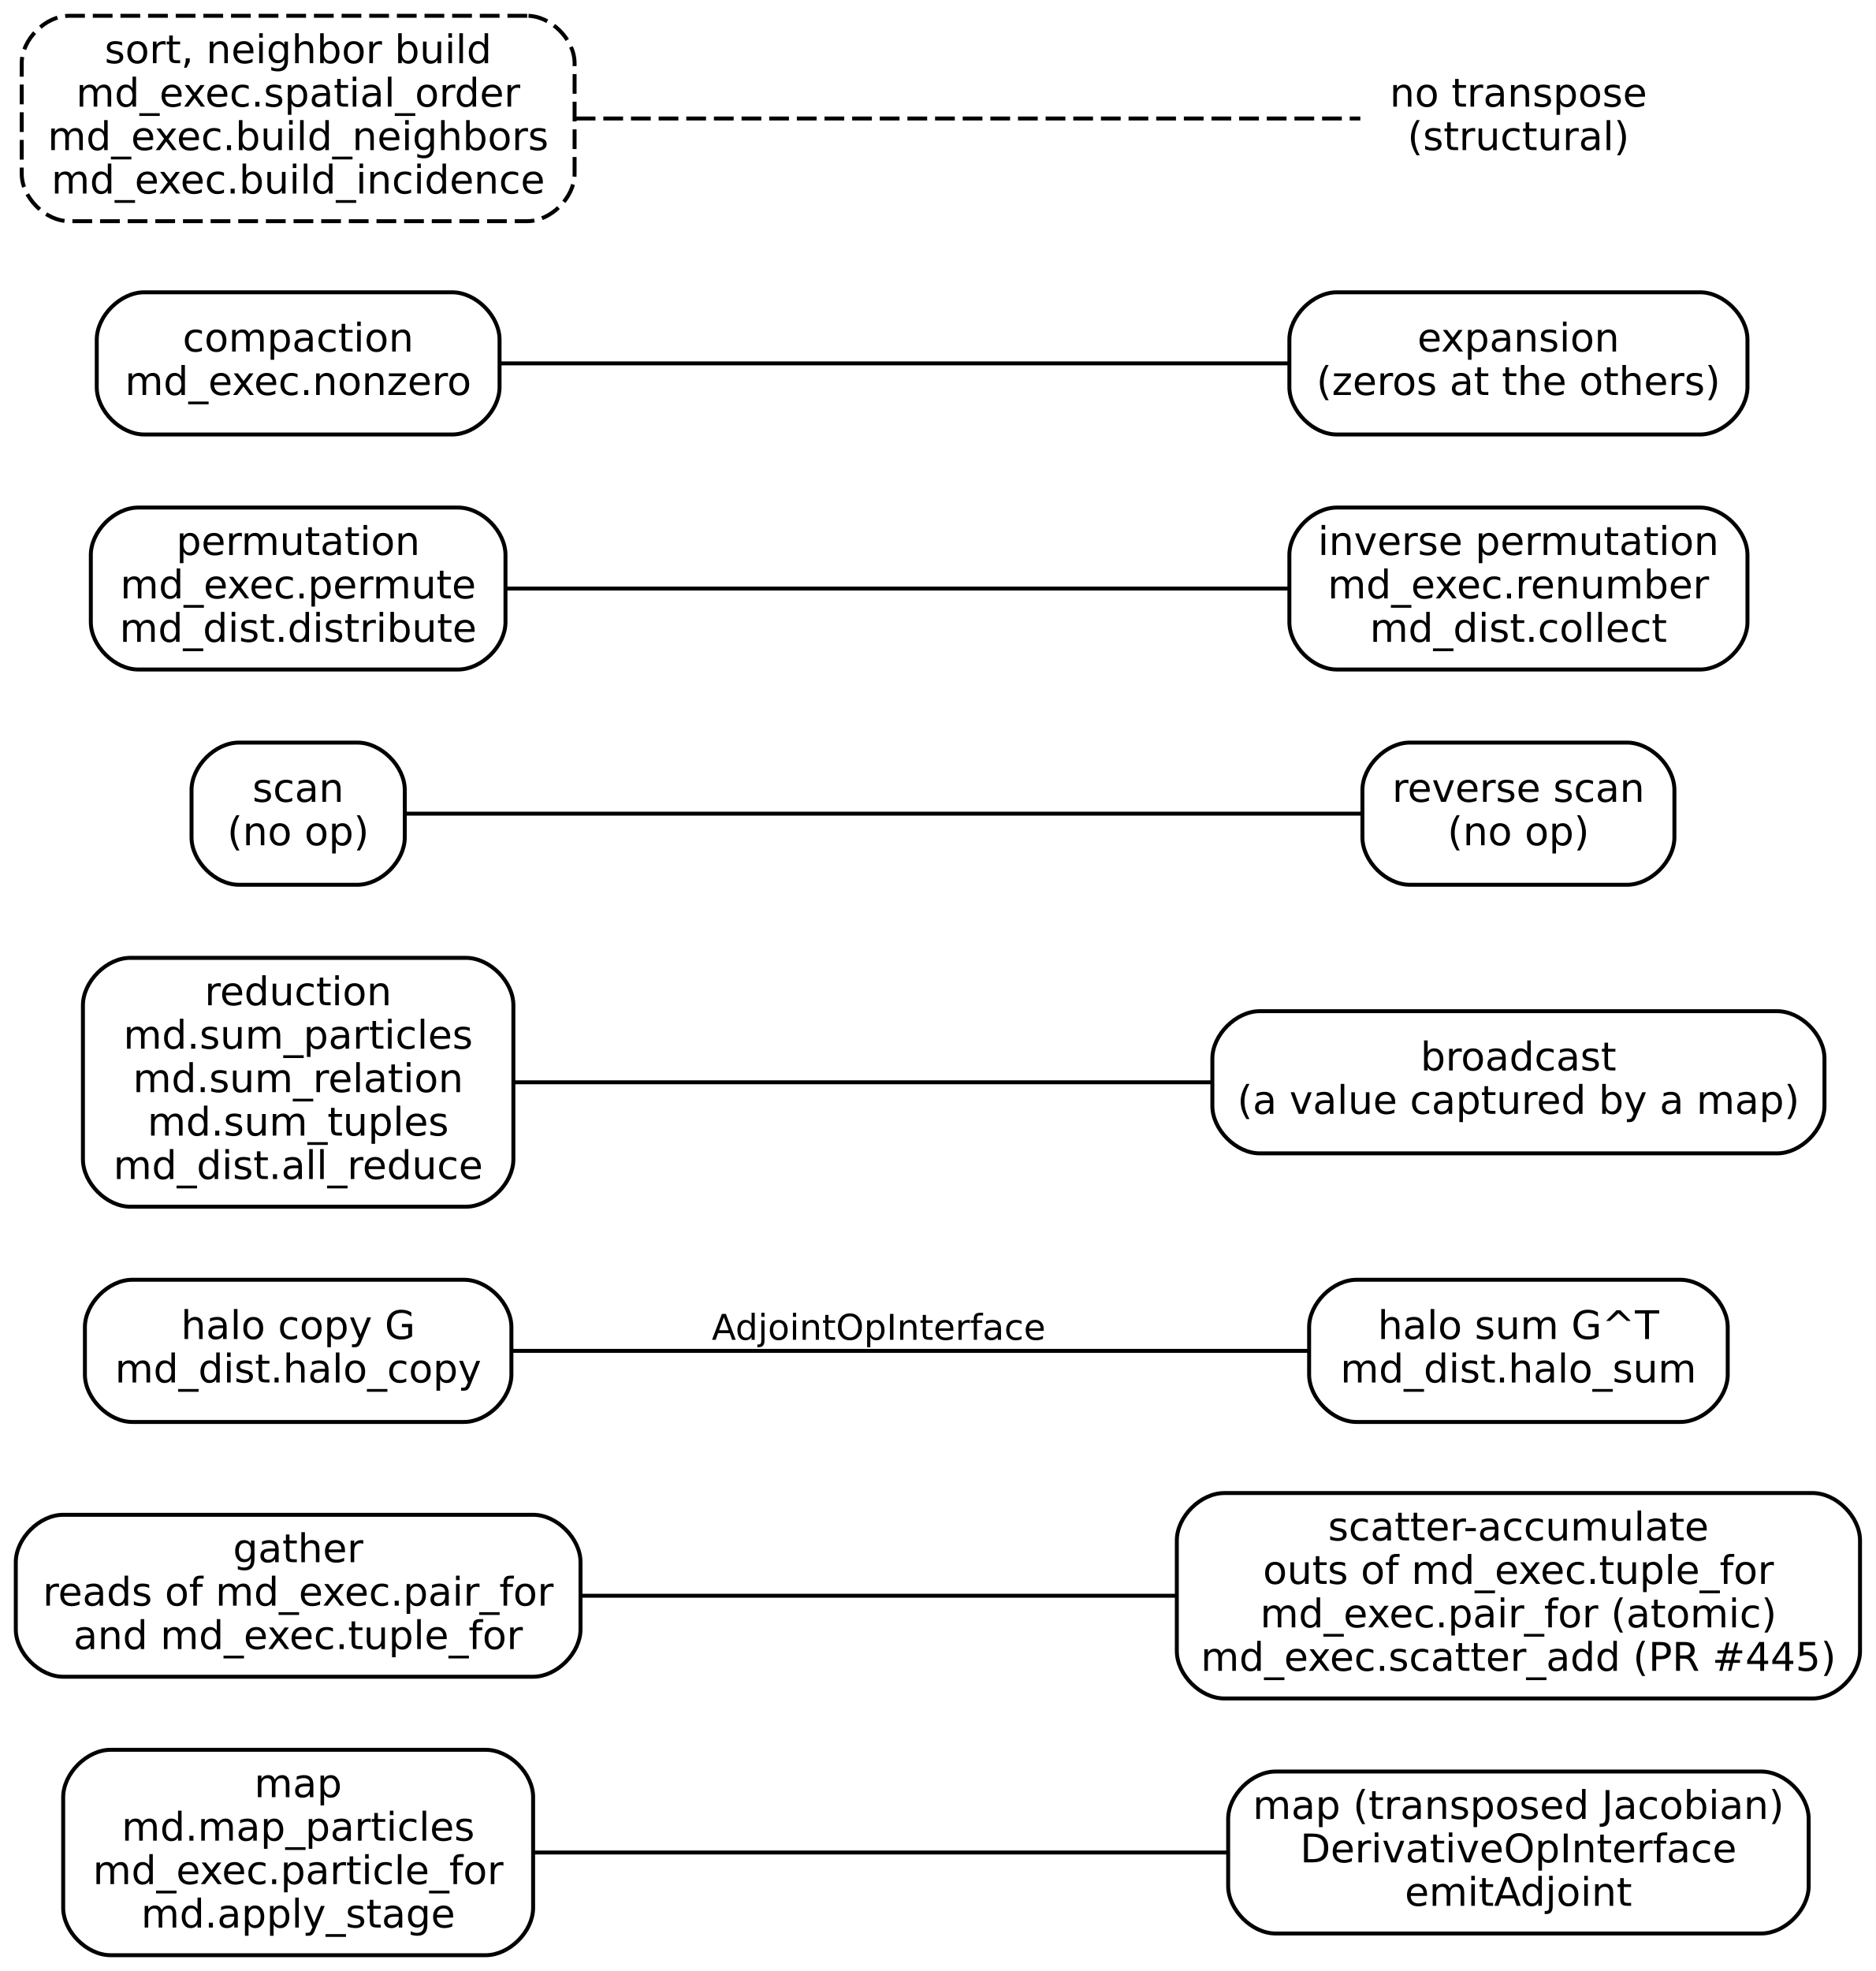
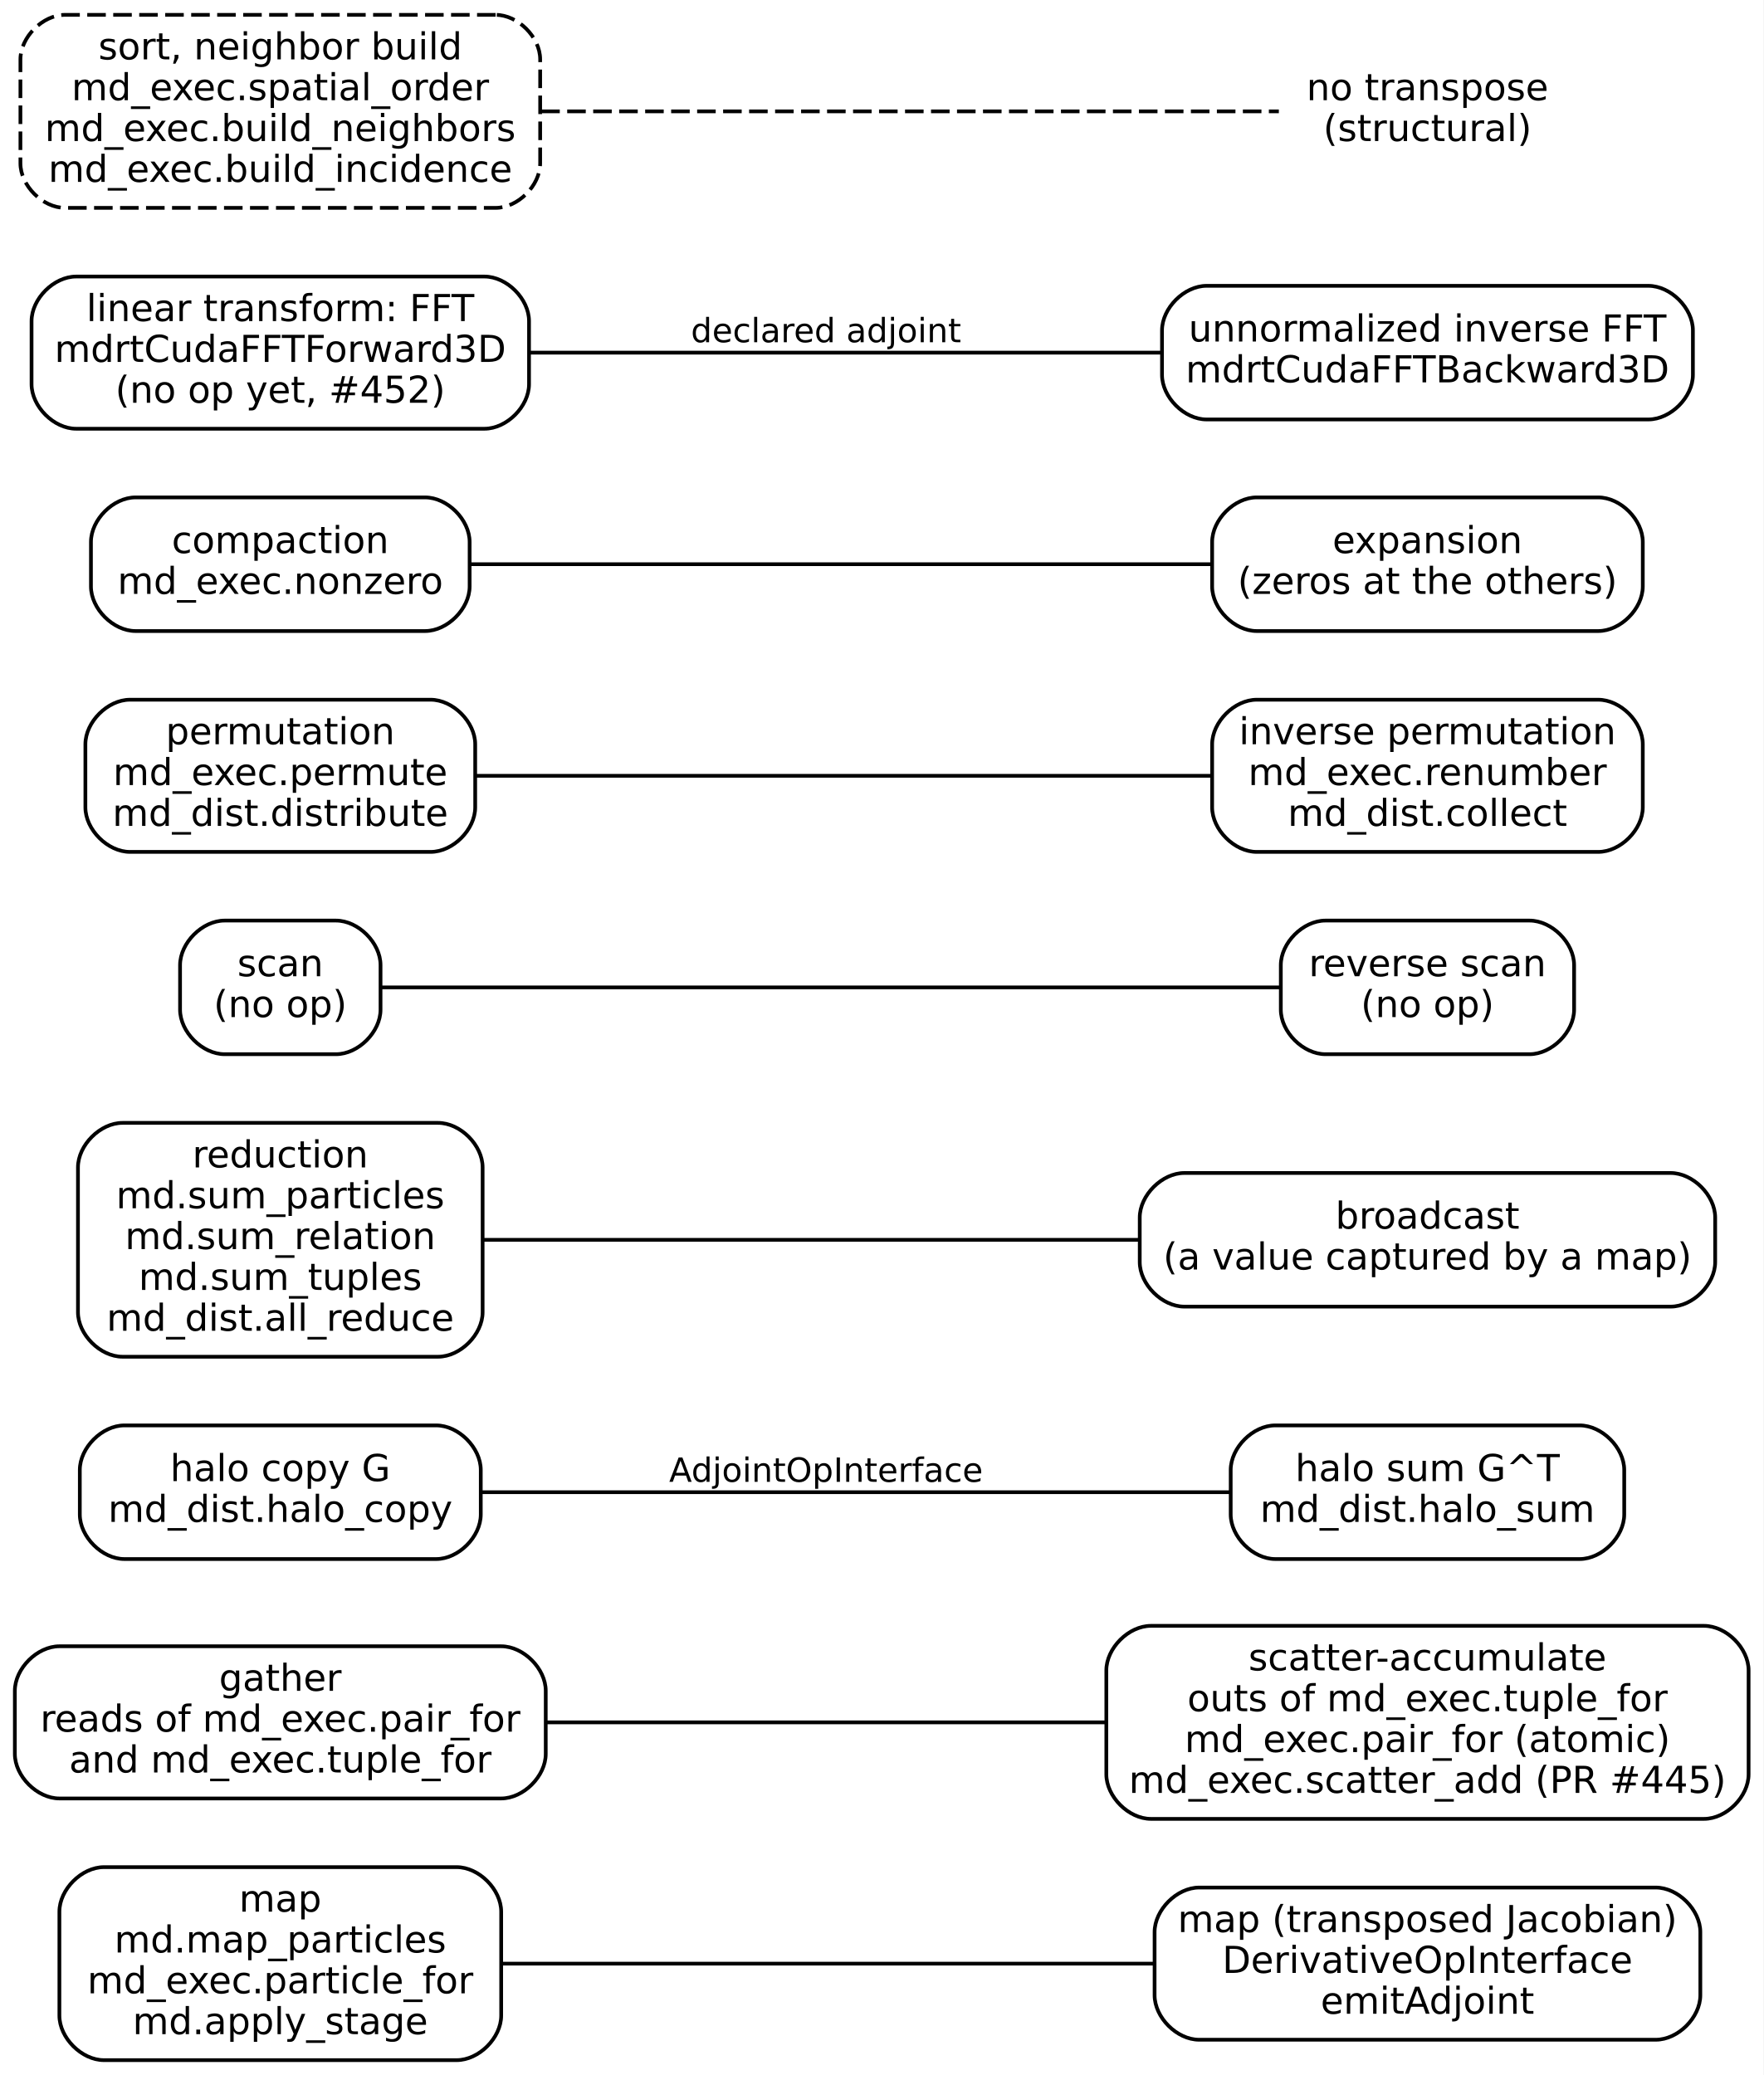
- <svg xmlns="http://www.w3.org/2000/svg" width="475pt" height="499pt" viewBox="0.00 0.00 475.00 499.00">
-   <g id="graph0" class="graph" transform="scale(1 1) rotate(0) translate(4 495)">
-     <polygon fill="white" stroke="transparent" points="-4,4 -4,-495 471,-495 471,4 -4,4" />
+ <svg xmlns="http://www.w3.org/2000/svg" width="475pt" height="559pt" viewBox="0.00 0.00 475.00 559.00">
+   <g id="graph0" class="graph" transform="scale(1 1) rotate(0) translate(4 555)">
+     <polygon fill="white" stroke="transparent" points="-4,4 -4,-555 471,-555 471,4 -4,4" />
    <g id="node1" class="node">
      <path fill="none" stroke="black" d="M119,-52C119,-52 24,-52 24,-52 18,-52 12,-46 12,-40 12,-40 12,-12 12,-12 12,-6 18,0 24,0 24,0 119,0 119,0 125,0 131,-6 131,-12 131,-12 131,-40 131,-40 131,-46 125,-52 119,-52" />
      <text text-anchor="middle" x="71.5" y="-40" font-family="DejaVu Sans" font-size="10.00">map</text>
      <text text-anchor="middle" x="71.5" y="-29" font-family="DejaVu Sans" font-size="10.00">md.map_particles</text>
      <text text-anchor="middle" x="71.5" y="-18" font-family="DejaVu Sans" font-size="10.00">md_exec.particle_for</text>
      <text text-anchor="middle" x="71.5" y="-7" font-family="DejaVu Sans" font-size="10.00">md.apply_stage</text>
    </g>
    <g id="node2" class="node">
      <path fill="none" stroke="black" d="M442,-46.5C442,-46.5 319,-46.5 319,-46.5 313,-46.5 307,-40.5 307,-34.5 307,-34.5 307,-17.5 307,-17.5 307,-11.5 313,-5.5 319,-5.5 319,-5.5 442,-5.5 442,-5.5 448,-5.5 454,-11.5 454,-17.5 454,-17.5 454,-34.5 454,-34.5 454,-40.5 448,-46.5 442,-46.5" />
      <text text-anchor="middle" x="380.5" y="-34.5" font-family="DejaVu Sans" font-size="10.00">map (transposed Jacobian)</text>
      <text text-anchor="middle" x="380.5" y="-23.5" font-family="DejaVu Sans" font-size="10.00">DerivativeOpInterface</text>
      <text text-anchor="middle" x="380.5" y="-12.5" font-family="DejaVu Sans" font-size="10.00">emitAdjoint</text>
    </g>
    <g id="edge1" class="edge">
      <path fill="none" stroke="black" d="M131.33,-26C181.3,-26 253.23,-26 306.79,-26" />
    </g>
    <g id="node3" class="node">
      <path fill="none" stroke="black" d="M131,-111.5C131,-111.5 12,-111.5 12,-111.5 6,-111.5 0,-105.5 0,-99.5 0,-99.5 0,-82.5 0,-82.5 0,-76.5 6,-70.5 12,-70.5 12,-70.5 131,-70.5 131,-70.5 137,-70.5 143,-76.5 143,-82.5 143,-82.5 143,-99.5 143,-99.5 143,-105.5 137,-111.5 131,-111.5" />
      <text text-anchor="middle" x="71.5" y="-99.5" font-family="DejaVu Sans" font-size="10.00">gather</text>
      <text text-anchor="middle" x="71.5" y="-88.5" font-family="DejaVu Sans" font-size="10.00">reads of md_exec.pair_for</text>
      <text text-anchor="middle" x="71.5" y="-77.5" font-family="DejaVu Sans" font-size="10.00">and md_exec.tuple_for</text>
    </g>
    <g id="node4" class="node">
      <path fill="none" stroke="black" d="M455,-117C455,-117 306,-117 306,-117 300,-117 294,-111 294,-105 294,-105 294,-77 294,-77 294,-71 300,-65 306,-65 306,-65 455,-65 455,-65 461,-65 467,-71 467,-77 467,-77 467,-105 467,-105 467,-111 461,-117 455,-117" />
      <text text-anchor="middle" x="380.5" y="-105" font-family="DejaVu Sans" font-size="10.00">scatter-accumulate</text>
      <text text-anchor="middle" x="380.5" y="-94" font-family="DejaVu Sans" font-size="10.00">outs of md_exec.tuple_for</text>
      <text text-anchor="middle" x="380.5" y="-83" font-family="DejaVu Sans" font-size="10.00">md_exec.pair_for (atomic)</text>
      <text text-anchor="middle" x="380.5" y="-72" font-family="DejaVu Sans" font-size="10.00">md_exec.scatter_add (PR #445)</text>
    </g>
    <g id="edge2" class="edge">
      <path fill="none" stroke="black" d="M143.32,-91C188.12,-91 246.31,-91 293.73,-91" />
    </g>
    <g id="node5" class="node">
      <path fill="none" stroke="black" d="M113.5,-171C113.5,-171 29.5,-171 29.5,-171 23.5,-171 17.5,-165 17.5,-159 17.5,-159 17.5,-147 17.5,-147 17.5,-141 23.5,-135 29.5,-135 29.5,-135 113.5,-135 113.5,-135 119.5,-135 125.5,-141 125.5,-147 125.5,-147 125.5,-159 125.5,-159 125.5,-165 119.5,-171 113.5,-171" />
      <text text-anchor="middle" x="71.5" y="-156" font-family="DejaVu Sans" font-size="10.00">halo copy G</text>
      <text text-anchor="middle" x="71.5" y="-145" font-family="DejaVu Sans" font-size="10.00">md_dist.halo_copy</text>
    </g>
    <g id="node6" class="node">
      <path fill="none" stroke="black" d="M421.5,-171C421.5,-171 339.5,-171 339.5,-171 333.5,-171 327.5,-165 327.5,-159 327.5,-159 327.5,-147 327.5,-147 327.5,-141 333.5,-135 339.5,-135 339.5,-135 421.5,-135 421.5,-135 427.5,-135 433.5,-141 433.5,-147 433.5,-147 433.5,-159 433.5,-159 433.5,-165 427.5,-171 421.5,-171" />
      <text text-anchor="middle" x="380.5" y="-156" font-family="DejaVu Sans" font-size="10.00">halo sum G^T</text>
      <text text-anchor="middle" x="380.5" y="-145" font-family="DejaVu Sans" font-size="10.00">md_dist.halo_sum</text>
    </g>
    <g id="edge3" class="edge">
      <path fill="none" stroke="black" d="M125.62,-153C182.17,-153 271.08,-153 327.28,-153" />
      <text text-anchor="middle" x="218.5" y="-155.8" font-family="DejaVu Sans" font-size="9.00">AdjointOpInterface</text>
    </g>
    <g id="node7" class="node">
      <path fill="none" stroke="black" d="M114,-252.5C114,-252.5 29,-252.5 29,-252.5 23,-252.5 17,-246.5 17,-240.5 17,-240.5 17,-201.5 17,-201.5 17,-195.5 23,-189.5 29,-189.5 29,-189.5 114,-189.5 114,-189.5 120,-189.5 126,-195.5 126,-201.5 126,-201.5 126,-240.5 126,-240.5 126,-246.5 120,-252.5 114,-252.5" />
      <text text-anchor="middle" x="71.5" y="-240.5" font-family="DejaVu Sans" font-size="10.00">reduction</text>
      <text text-anchor="middle" x="71.5" y="-229.5" font-family="DejaVu Sans" font-size="10.00">md.sum_particles</text>
      <text text-anchor="middle" x="71.5" y="-218.5" font-family="DejaVu Sans" font-size="10.00">md.sum_relation</text>
      <text text-anchor="middle" x="71.5" y="-207.5" font-family="DejaVu Sans" font-size="10.00">md.sum_tuples</text>
      <text text-anchor="middle" x="71.5" y="-196.5" font-family="DejaVu Sans" font-size="10.00">md_dist.all_reduce</text>
    </g>
    <g id="node8" class="node">
      <path fill="none" stroke="black" d="M446,-239C446,-239 315,-239 315,-239 309,-239 303,-233 303,-227 303,-227 303,-215 303,-215 303,-209 309,-203 315,-203 315,-203 446,-203 446,-203 452,-203 458,-209 458,-215 458,-215 458,-227 458,-227 458,-233 452,-239 446,-239" />
      <text text-anchor="middle" x="380.5" y="-224" font-family="DejaVu Sans" font-size="10.00">broadcast</text>
      <text text-anchor="middle" x="380.5" y="-213" font-family="DejaVu Sans" font-size="10.00">(a value captured by a map)</text>
    </g>
    <g id="edge4" class="edge">
      <path fill="none" stroke="black" d="M126.33,-221C175.25,-221 247.97,-221 302.94,-221" />
    </g>
    <g id="node9" class="node">
      <path fill="none" stroke="black" d="M86.5,-307C86.5,-307 56.5,-307 56.5,-307 50.5,-307 44.5,-301 44.5,-295 44.5,-295 44.5,-283 44.5,-283 44.5,-277 50.5,-271 56.5,-271 56.5,-271 86.5,-271 86.5,-271 92.5,-271 98.5,-277 98.5,-283 98.5,-283 98.5,-295 98.5,-295 98.5,-301 92.5,-307 86.5,-307" />
      <text text-anchor="middle" x="71.5" y="-292" font-family="DejaVu Sans" font-size="10.00">scan</text>
      <text text-anchor="middle" x="71.5" y="-281" font-family="DejaVu Sans" font-size="10.00">(no op)</text>
    </g>
    <g id="node10" class="node">
      <path fill="none" stroke="black" d="M408,-307C408,-307 353,-307 353,-307 347,-307 341,-301 341,-295 341,-295 341,-283 341,-283 341,-277 347,-271 353,-271 353,-271 408,-271 408,-271 414,-271 420,-277 420,-283 420,-283 420,-295 420,-295 420,-301 414,-307 408,-307" />
      <text text-anchor="middle" x="380.5" y="-292" font-family="DejaVu Sans" font-size="10.00">reverse scan</text>
      <text text-anchor="middle" x="380.5" y="-281" font-family="DejaVu Sans" font-size="10.00">(no op)</text>
    </g>
    <g id="edge5" class="edge">
      <path fill="none" stroke="black" d="M98.67,-289C152.83,-289 277.42,-289 340.86,-289" />
    </g>
    <g id="node11" class="node">
      <path fill="none" stroke="black" d="M112,-366.5C112,-366.5 31,-366.5 31,-366.5 25,-366.5 19,-360.5 19,-354.5 19,-354.5 19,-337.5 19,-337.5 19,-331.5 25,-325.5 31,-325.5 31,-325.5 112,-325.5 112,-325.5 118,-325.5 124,-331.5 124,-337.5 124,-337.5 124,-354.5 124,-354.5 124,-360.5 118,-366.5 112,-366.5" />
      <text text-anchor="middle" x="71.5" y="-354.5" font-family="DejaVu Sans" font-size="10.00">permutation</text>
      <text text-anchor="middle" x="71.5" y="-343.5" font-family="DejaVu Sans" font-size="10.00">md_exec.permute</text>
      <text text-anchor="middle" x="71.5" y="-332.5" font-family="DejaVu Sans" font-size="10.00">md_dist.distribute</text>
    </g>
    <g id="node12" class="node">
      <path fill="none" stroke="black" d="M426.5,-366.5C426.5,-366.5 334.5,-366.5 334.5,-366.5 328.5,-366.5 322.5,-360.5 322.5,-354.5 322.5,-354.5 322.5,-337.5 322.5,-337.5 322.5,-331.5 328.5,-325.5 334.5,-325.5 334.5,-325.5 426.5,-325.5 426.5,-325.5 432.5,-325.5 438.5,-331.5 438.5,-337.5 438.5,-337.5 438.5,-354.5 438.5,-354.5 438.5,-360.5 432.5,-366.5 426.5,-366.5" />
      <text text-anchor="middle" x="380.5" y="-354.5" font-family="DejaVu Sans" font-size="10.00">inverse permutation</text>
      <text text-anchor="middle" x="380.5" y="-343.5" font-family="DejaVu Sans" font-size="10.00">md_exec.renumber</text>
      <text text-anchor="middle" x="380.5" y="-332.5" font-family="DejaVu Sans" font-size="10.00">md_dist.collect</text>
    </g>
    <g id="edge6" class="edge">
      <path fill="none" stroke="black" d="M124.23,-346C179.08,-346 265.5,-346 322.33,-346" />
    </g>
    <g id="node13" class="node">
      <path fill="none" stroke="black" d="M110.5,-421C110.5,-421 32.5,-421 32.5,-421 26.5,-421 20.5,-415 20.5,-409 20.5,-409 20.5,-397 20.5,-397 20.5,-391 26.5,-385 32.5,-385 32.5,-385 110.5,-385 110.5,-385 116.5,-385 122.5,-391 122.5,-397 122.5,-397 122.5,-409 122.5,-409 122.5,-415 116.5,-421 110.5,-421" />
      <text text-anchor="middle" x="71.5" y="-406" font-family="DejaVu Sans" font-size="10.00">compaction</text>
      <text text-anchor="middle" x="71.5" y="-395" font-family="DejaVu Sans" font-size="10.00">md_exec.nonzero</text>
    </g>
    <g id="node14" class="node">
      <path fill="none" stroke="black" d="M426.5,-421C426.5,-421 334.5,-421 334.5,-421 328.5,-421 322.5,-415 322.5,-409 322.5,-409 322.5,-397 322.5,-397 322.5,-391 328.5,-385 334.5,-385 334.5,-385 426.5,-385 426.5,-385 432.5,-385 438.5,-391 438.5,-397 438.5,-397 438.5,-409 438.5,-409 438.5,-415 432.5,-421 426.5,-421" />
      <text text-anchor="middle" x="380.5" y="-406" font-family="DejaVu Sans" font-size="10.00">expansion</text>
      <text text-anchor="middle" x="380.5" y="-395" font-family="DejaVu Sans" font-size="10.00">(zeros at the others)</text>
    </g>
    <g id="edge7" class="edge">
      <path fill="none" stroke="black" d="M122.51,-403C177.3,-403 265.03,-403 322.46,-403" />
    </g>
    <g id="node15" class="node">
-       <path fill="none" stroke="black" stroke-dasharray="5,2" d="M129.5,-491C129.5,-491 13.5,-491 13.5,-491 7.5,-491 1.5,-485 1.5,-479 1.5,-479 1.5,-451 1.5,-451 1.5,-445 7.5,-439 13.5,-439 13.5,-439 129.5,-439 129.5,-439 135.5,-439 141.5,-445 141.5,-451 141.5,-451 141.5,-479 141.5,-479 141.5,-485 135.5,-491 129.5,-491" />
-       <text text-anchor="middle" x="71.5" y="-479" font-family="DejaVu Sans" font-size="10.00">sort, neighbor build</text>
-       <text text-anchor="middle" x="71.5" y="-468" font-family="DejaVu Sans" font-size="10.00">md_exec.spatial_order</text>
-       <text text-anchor="middle" x="71.5" y="-457" font-family="DejaVu Sans" font-size="10.00">md_exec.build_neighbors</text>
-       <text text-anchor="middle" x="71.5" y="-446" font-family="DejaVu Sans" font-size="10.00">md_exec.build_incidence</text>
+       <path fill="none" stroke="black" d="M126.5,-480.5C126.5,-480.5 16.5,-480.5 16.5,-480.5 10.5,-480.5 4.5,-474.5 4.5,-468.5 4.5,-468.5 4.5,-451.5 4.5,-451.5 4.5,-445.5 10.5,-439.5 16.5,-439.5 16.5,-439.5 126.5,-439.5 126.5,-439.5 132.5,-439.5 138.5,-445.5 138.5,-451.5 138.5,-451.5 138.5,-468.5 138.5,-468.5 138.5,-474.5 132.5,-480.5 126.5,-480.5" />
+       <text text-anchor="middle" x="71.5" y="-468.5" font-family="DejaVu Sans" font-size="10.00">linear transform: FFT</text>
+       <text text-anchor="middle" x="71.5" y="-457.5" font-family="DejaVu Sans" font-size="10.00">mdrtCudaFFTForward3D</text>
+       <text text-anchor="middle" x="71.5" y="-446.5" font-family="DejaVu Sans" font-size="10.00">(no op yet, #452)</text>
    </g>
    <g id="node16" class="node">
-       <text text-anchor="middle" x="380.5" y="-468" font-family="DejaVu Sans" font-size="10.00">no transpose</text>
-       <text text-anchor="middle" x="380.5" y="-457" font-family="DejaVu Sans" font-size="10.00">(structural)</text>
+       <path fill="none" stroke="black" d="M440,-478C440,-478 321,-478 321,-478 315,-478 309,-472 309,-466 309,-466 309,-454 309,-454 309,-448 315,-442 321,-442 321,-442 440,-442 440,-442 446,-442 452,-448 452,-454 452,-454 452,-466 452,-466 452,-472 446,-478 440,-478" />
+       <text text-anchor="middle" x="380.5" y="-463" font-family="DejaVu Sans" font-size="10.00">unnormalized inverse FFT</text>
+       <text text-anchor="middle" x="380.5" y="-452" font-family="DejaVu Sans" font-size="10.00">mdrtCudaFFTBackward3D</text>
    </g>
    <g id="edge8" class="edge">
-       <path fill="none" stroke="black" stroke-dasharray="5,2" d="M141.78,-465C203.15,-465 290.52,-465 340.47,-465" />
+       <path fill="none" stroke="black" d="M138.74,-460C188.88,-460 257.64,-460 308.84,-460" />
+       <text text-anchor="middle" x="218.5" y="-462.8" font-family="DejaVu Sans" font-size="9.00">declared adjoint</text>
+     </g>
+     <g id="node17" class="node">
+       <path fill="none" stroke="black" stroke-dasharray="5,2" d="M129.5,-551C129.5,-551 13.5,-551 13.5,-551 7.5,-551 1.5,-545 1.5,-539 1.5,-539 1.5,-511 1.5,-511 1.5,-505 7.5,-499 13.5,-499 13.5,-499 129.5,-499 129.5,-499 135.5,-499 141.5,-505 141.5,-511 141.5,-511 141.5,-539 141.5,-539 141.5,-545 135.5,-551 129.5,-551" />
+       <text text-anchor="middle" x="71.5" y="-539" font-family="DejaVu Sans" font-size="10.00">sort, neighbor build</text>
+       <text text-anchor="middle" x="71.5" y="-528" font-family="DejaVu Sans" font-size="10.00">md_exec.spatial_order</text>
+       <text text-anchor="middle" x="71.5" y="-517" font-family="DejaVu Sans" font-size="10.00">md_exec.build_neighbors</text>
+       <text text-anchor="middle" x="71.5" y="-506" font-family="DejaVu Sans" font-size="10.00">md_exec.build_incidence</text>
+     </g>
+     <g id="node18" class="node">
+       <text text-anchor="middle" x="380.5" y="-528" font-family="DejaVu Sans" font-size="10.00">no transpose</text>
+       <text text-anchor="middle" x="380.5" y="-517" font-family="DejaVu Sans" font-size="10.00">(structural)</text>
+     </g>
+     <g id="edge9" class="edge">
+       <path fill="none" stroke="black" stroke-dasharray="5,2" d="M141.78,-525C203.15,-525 290.52,-525 340.47,-525" />
    </g>
  </g>
</svg>
